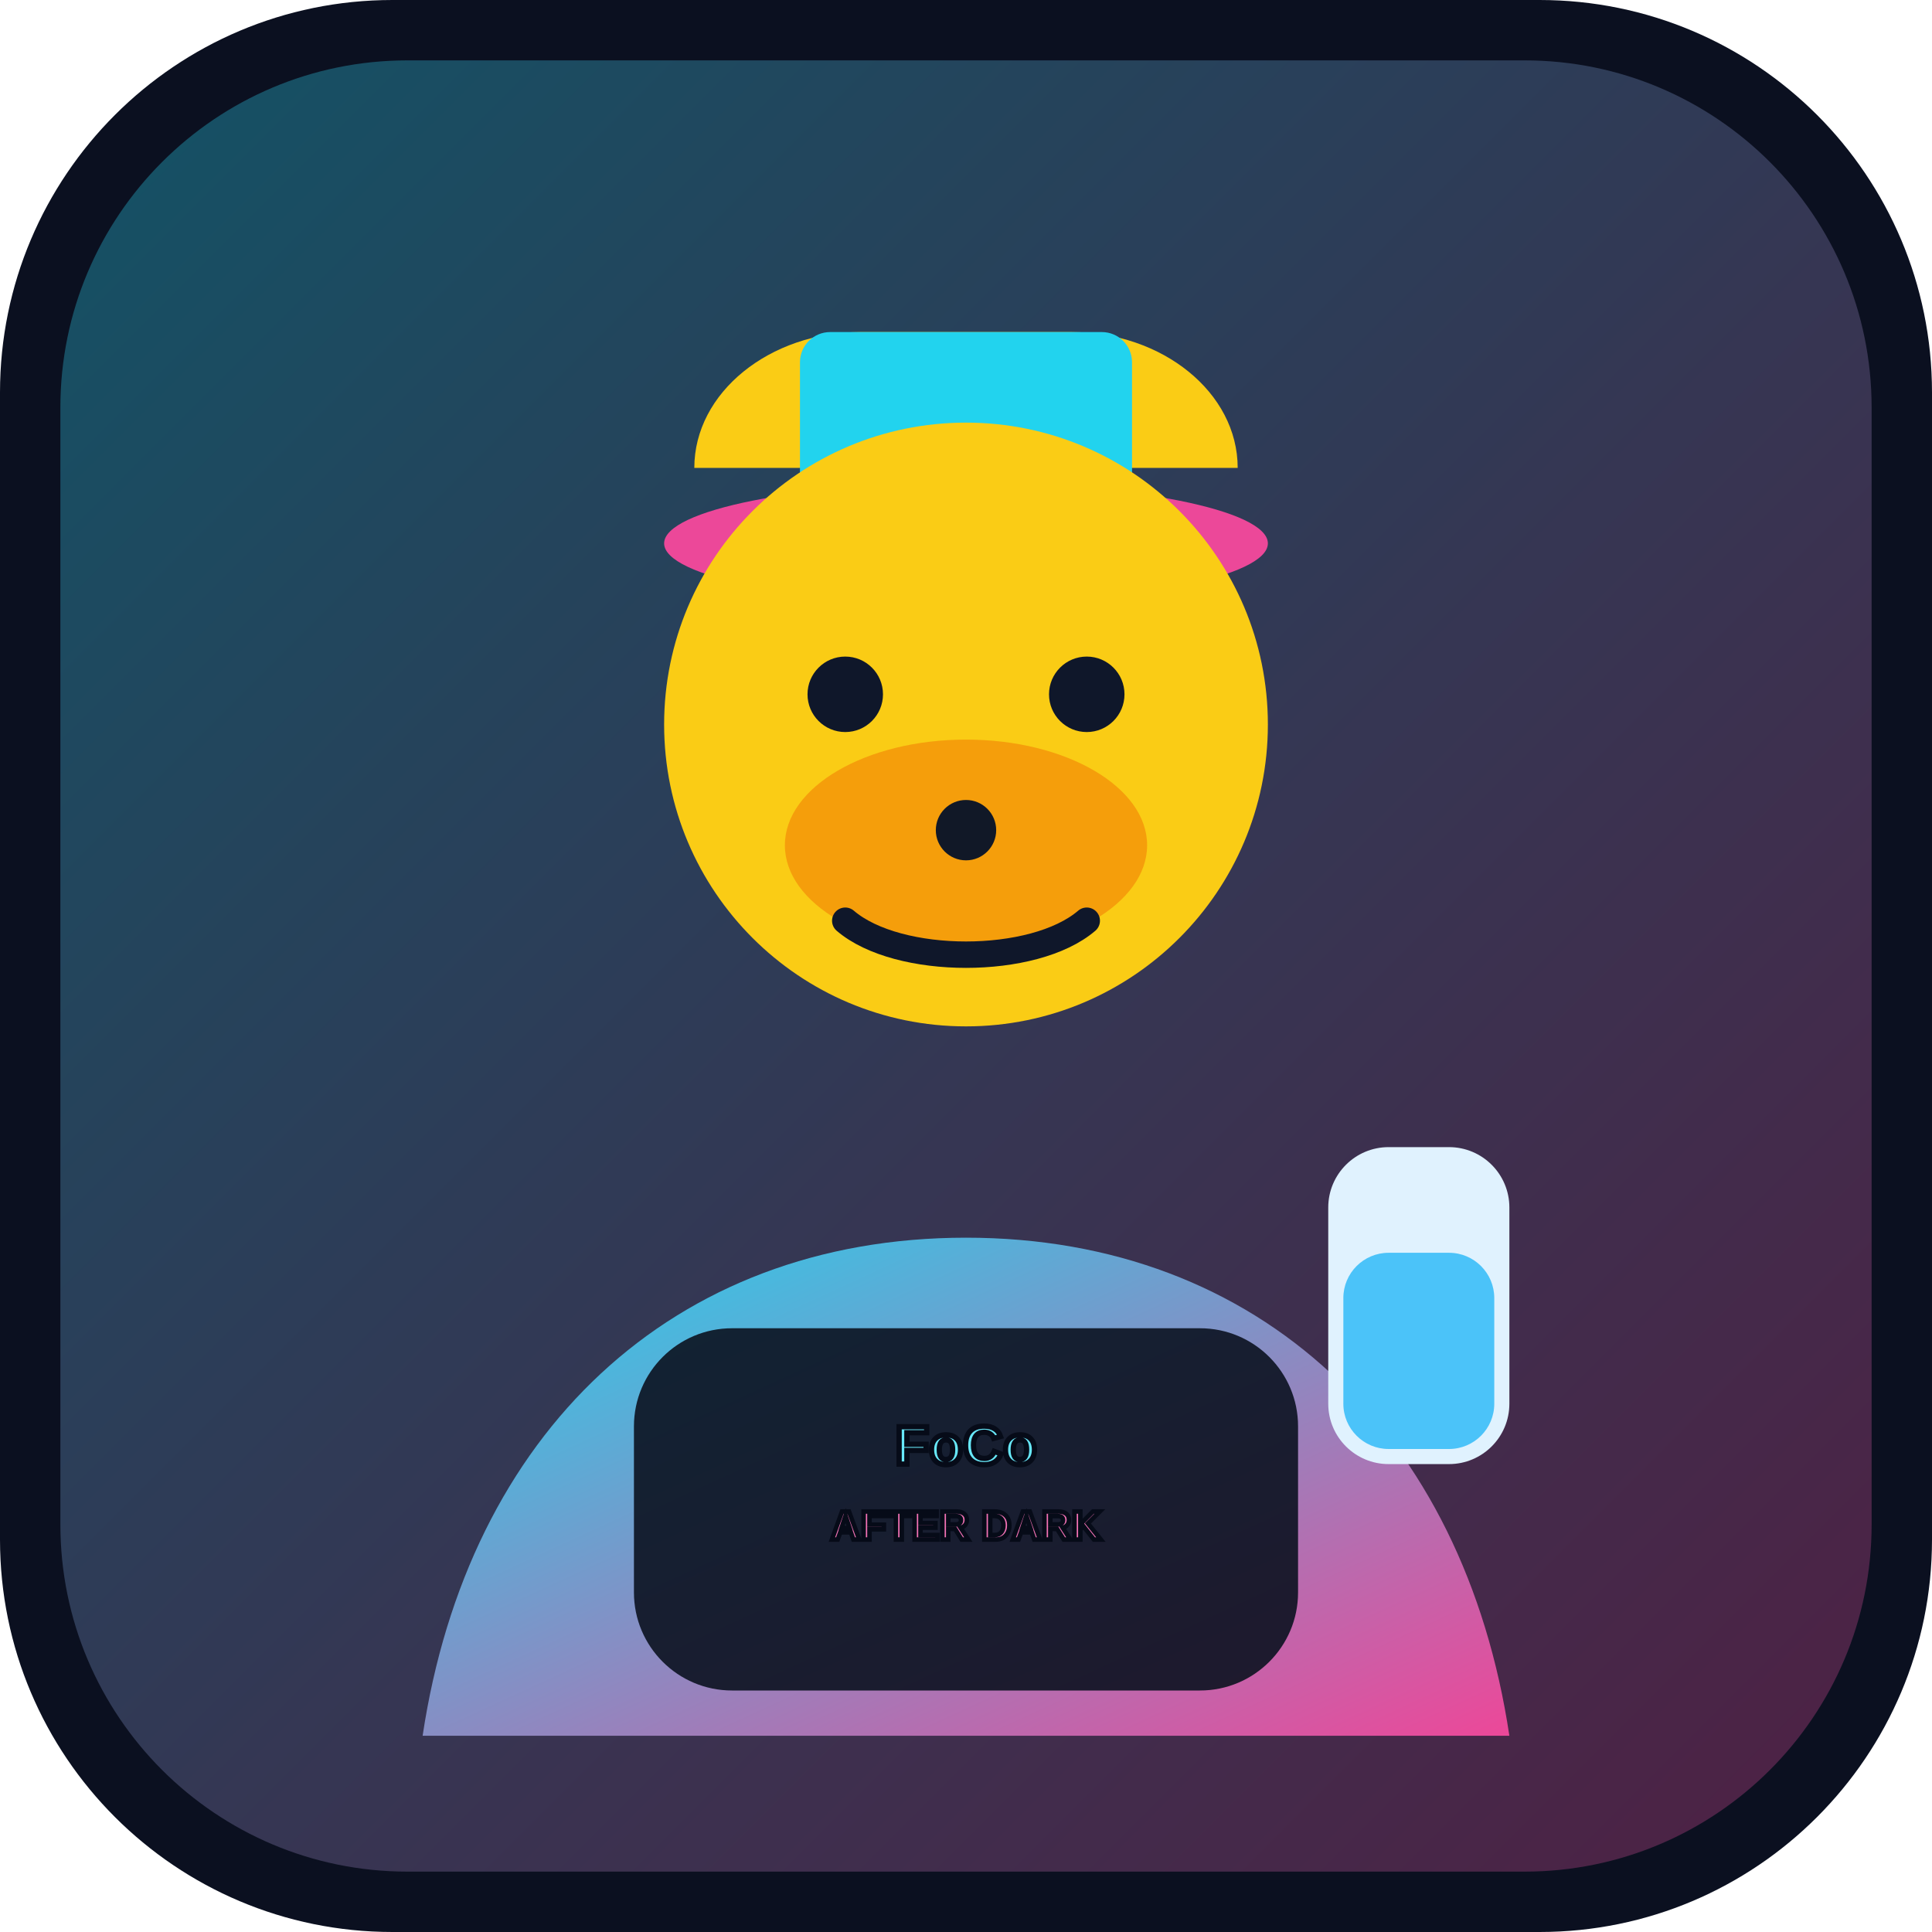
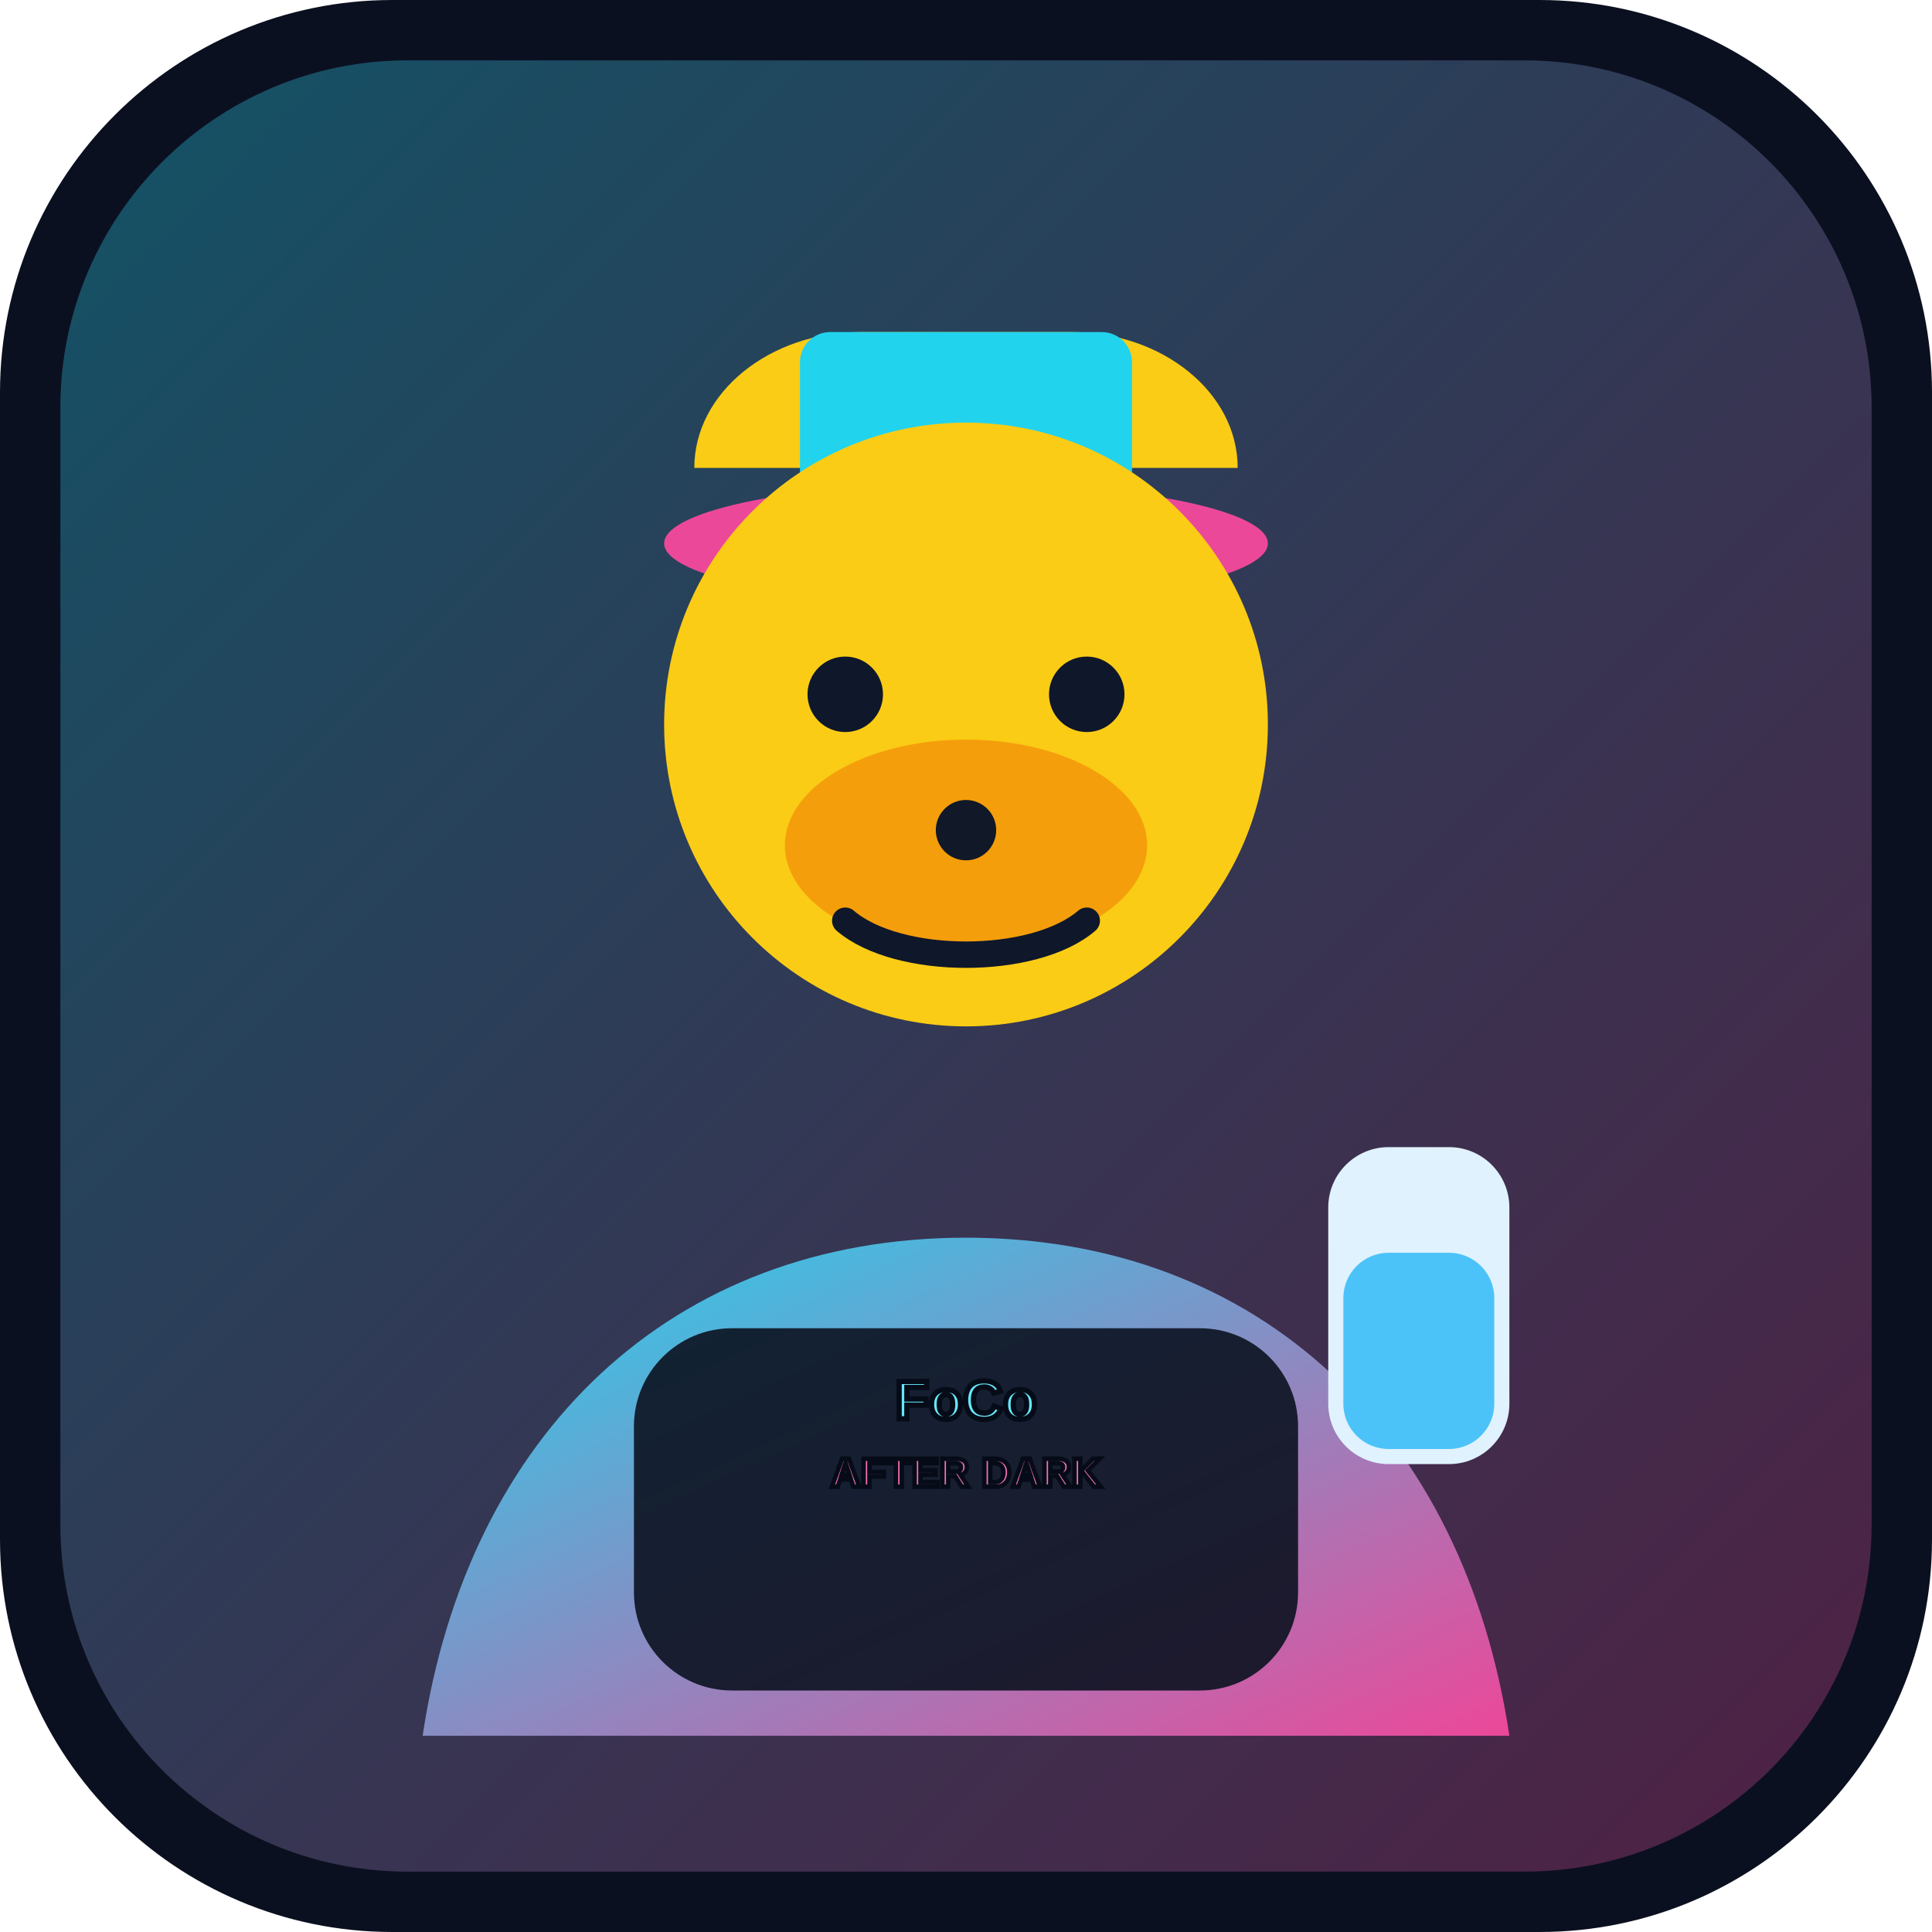
<svg xmlns="http://www.w3.org/2000/svg" viewBox="0 0 256 256" role="img" aria-label="Tequila Toucan">
  <defs>
    <linearGradient id="bg" x1="0" y1="0" x2="1" y2="1">
      <stop offset="0%" stop-color="#22d3ee" stop-opacity="0.34" />
      <stop offset="100%" stop-color="#ec4899" stop-opacity="0.30" />
    </linearGradient>
    <linearGradient id="shirt" x1="0" y1="0" x2="1" y2="1">
      <stop offset="0%" stop-color="#22d3ee" />
      <stop offset="100%" stop-color="#ec4899" />
    </linearGradient>
  </defs>
  <rect width="256" height="256" rx="52" fill="#0b1020" />
  <rect x="8" y="8" width="240" height="240" rx="46" fill="url(#bg)" />
  <path d="M92 62c0-10 10-18 22-18h28c12 0 22 8 22 18" fill="#facc15" />
  <rect x="106" y="44" width="44" height="28" rx="4" fill="#22d3ee" />
  <ellipse cx="128" cy="72" rx="40" ry="8" fill="#ec4899" />
  <circle cx="128" cy="96" r="40" fill="#facc15" />
  <ellipse cx="128" cy="112" rx="24" ry="14" fill="#f59e0b" />
  <circle cx="112" cy="92" r="5" fill="#0f172a" />
  <circle cx="144" cy="92" r="5" fill="#0f172a" />
  <circle cx="128" cy="110" r="4" fill="#111827" />
  <path d="M112 122c7 6 25 6 32 0" fill="none" stroke="#0f172a" stroke-width="3.5" stroke-linecap="round" />
  <path d="M56 230c6-40 33-66 72-66s66 26 72 66" fill="url(#shirt)" />
  <rect x="84" y="176" width="88" height="48" rx="13" fill="#0b1220" opacity="0.9" />
-   <text x="128" y="194" text-anchor="middle" font-family="Arial, sans-serif" font-size="7.2" font-weight="700" fill="#67e8f9" stroke="#060b18" stroke-width="0.7" letter-spacing="0.10">FoCo</text>
-   <text x="128" y="204" text-anchor="middle" font-family="Arial, sans-serif" font-size="5.4" font-weight="700" fill="#f472b6" stroke="#060b18" stroke-width="0.6" letter-spacing="0.08">AFTER DARK</text>
+   <text x="128" y="188" text-anchor="middle" font-family="Arial, sans-serif" font-size="7.2" font-weight="700" fill="#67e8f9" stroke="#060b18" stroke-width="0.7" letter-spacing="0.10">FoCo</text>
+   <text x="128" y="197" text-anchor="middle" font-family="Arial, sans-serif" font-size="5.4" font-weight="700" fill="#f472b6" stroke="#060b18" stroke-width="0.6" letter-spacing="0.08">AFTER DARK</text>
  <rect x="176" y="152" width="24" height="42" rx="8" fill="#e0f2fe" />
  <rect x="178" y="166" width="20" height="26" rx="6" fill="#38bdf8" opacity="0.88" />
</svg>
